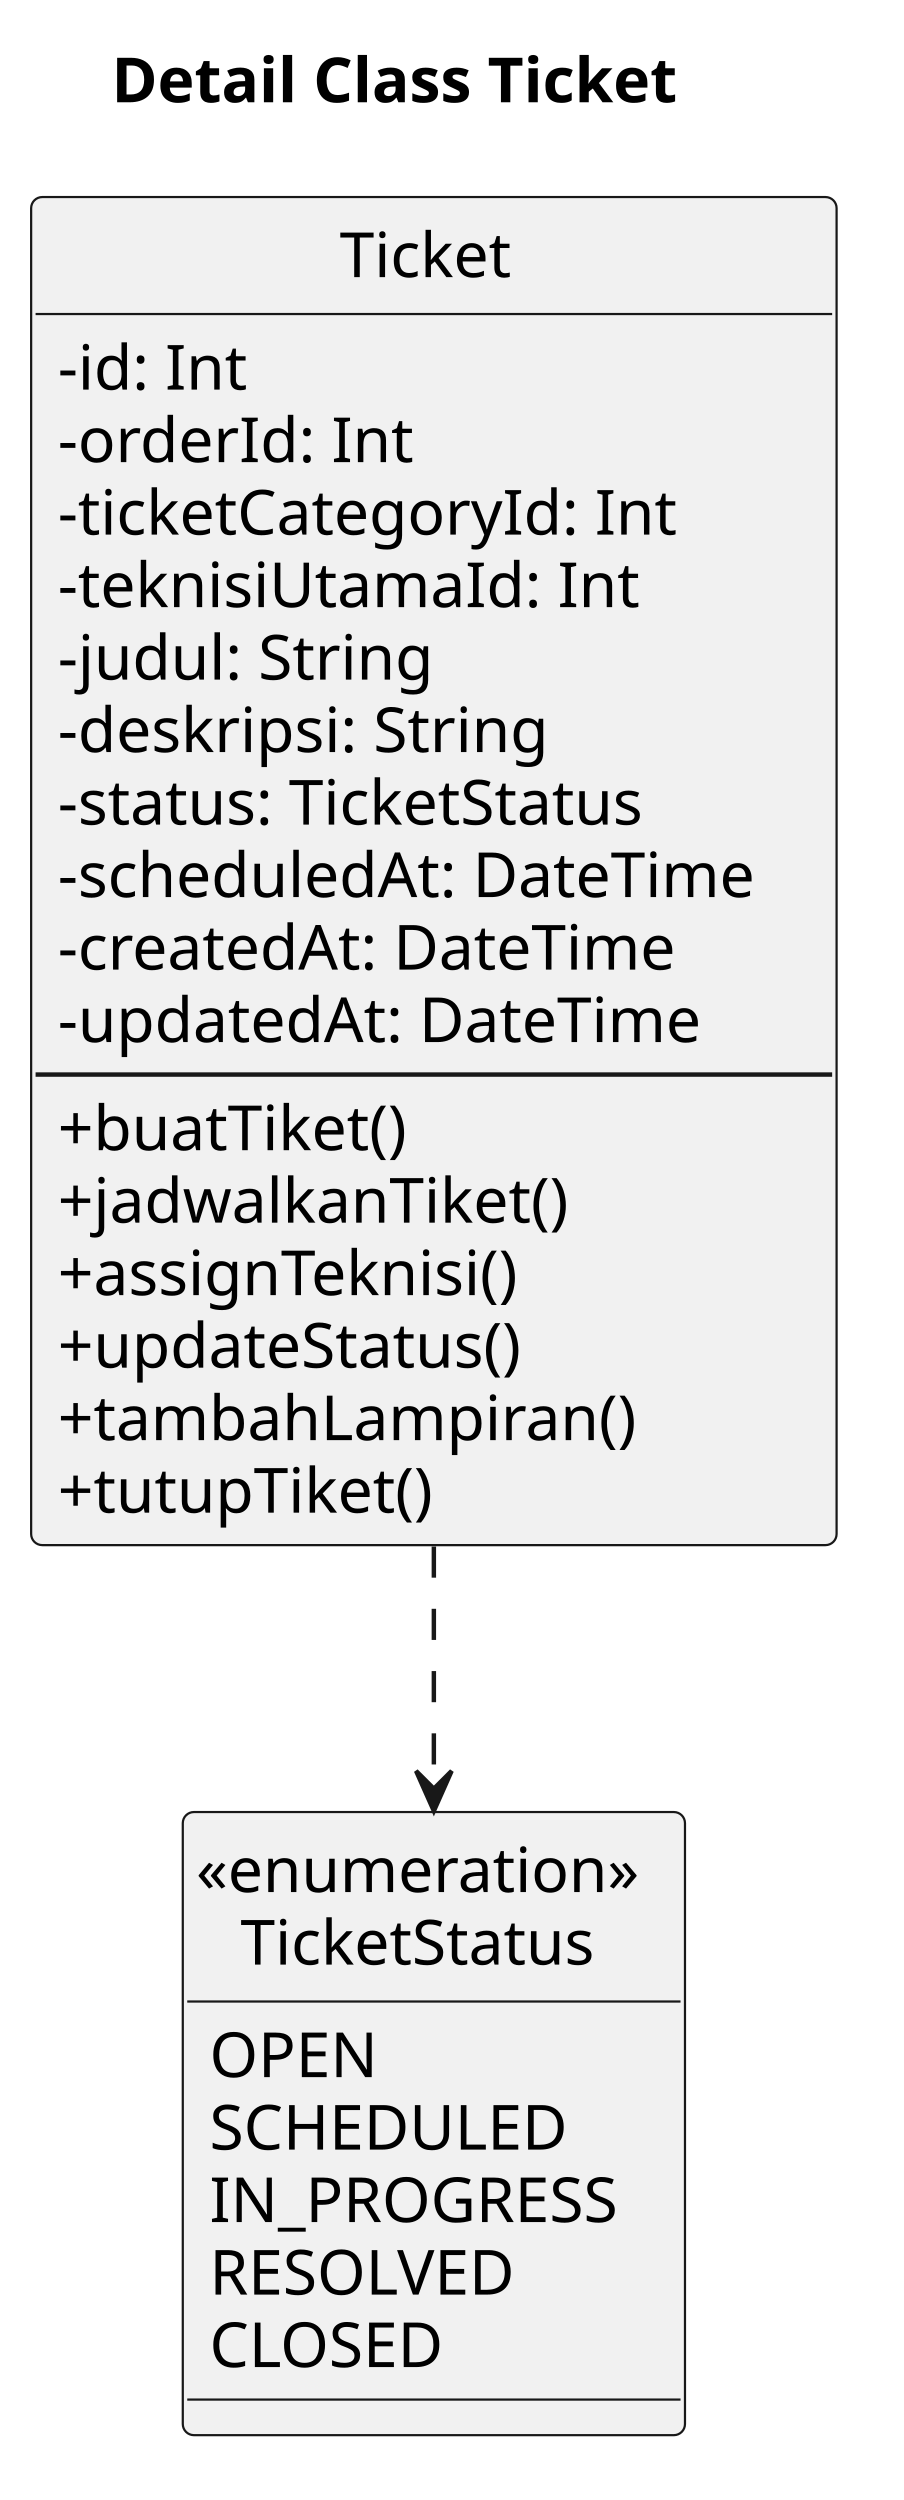
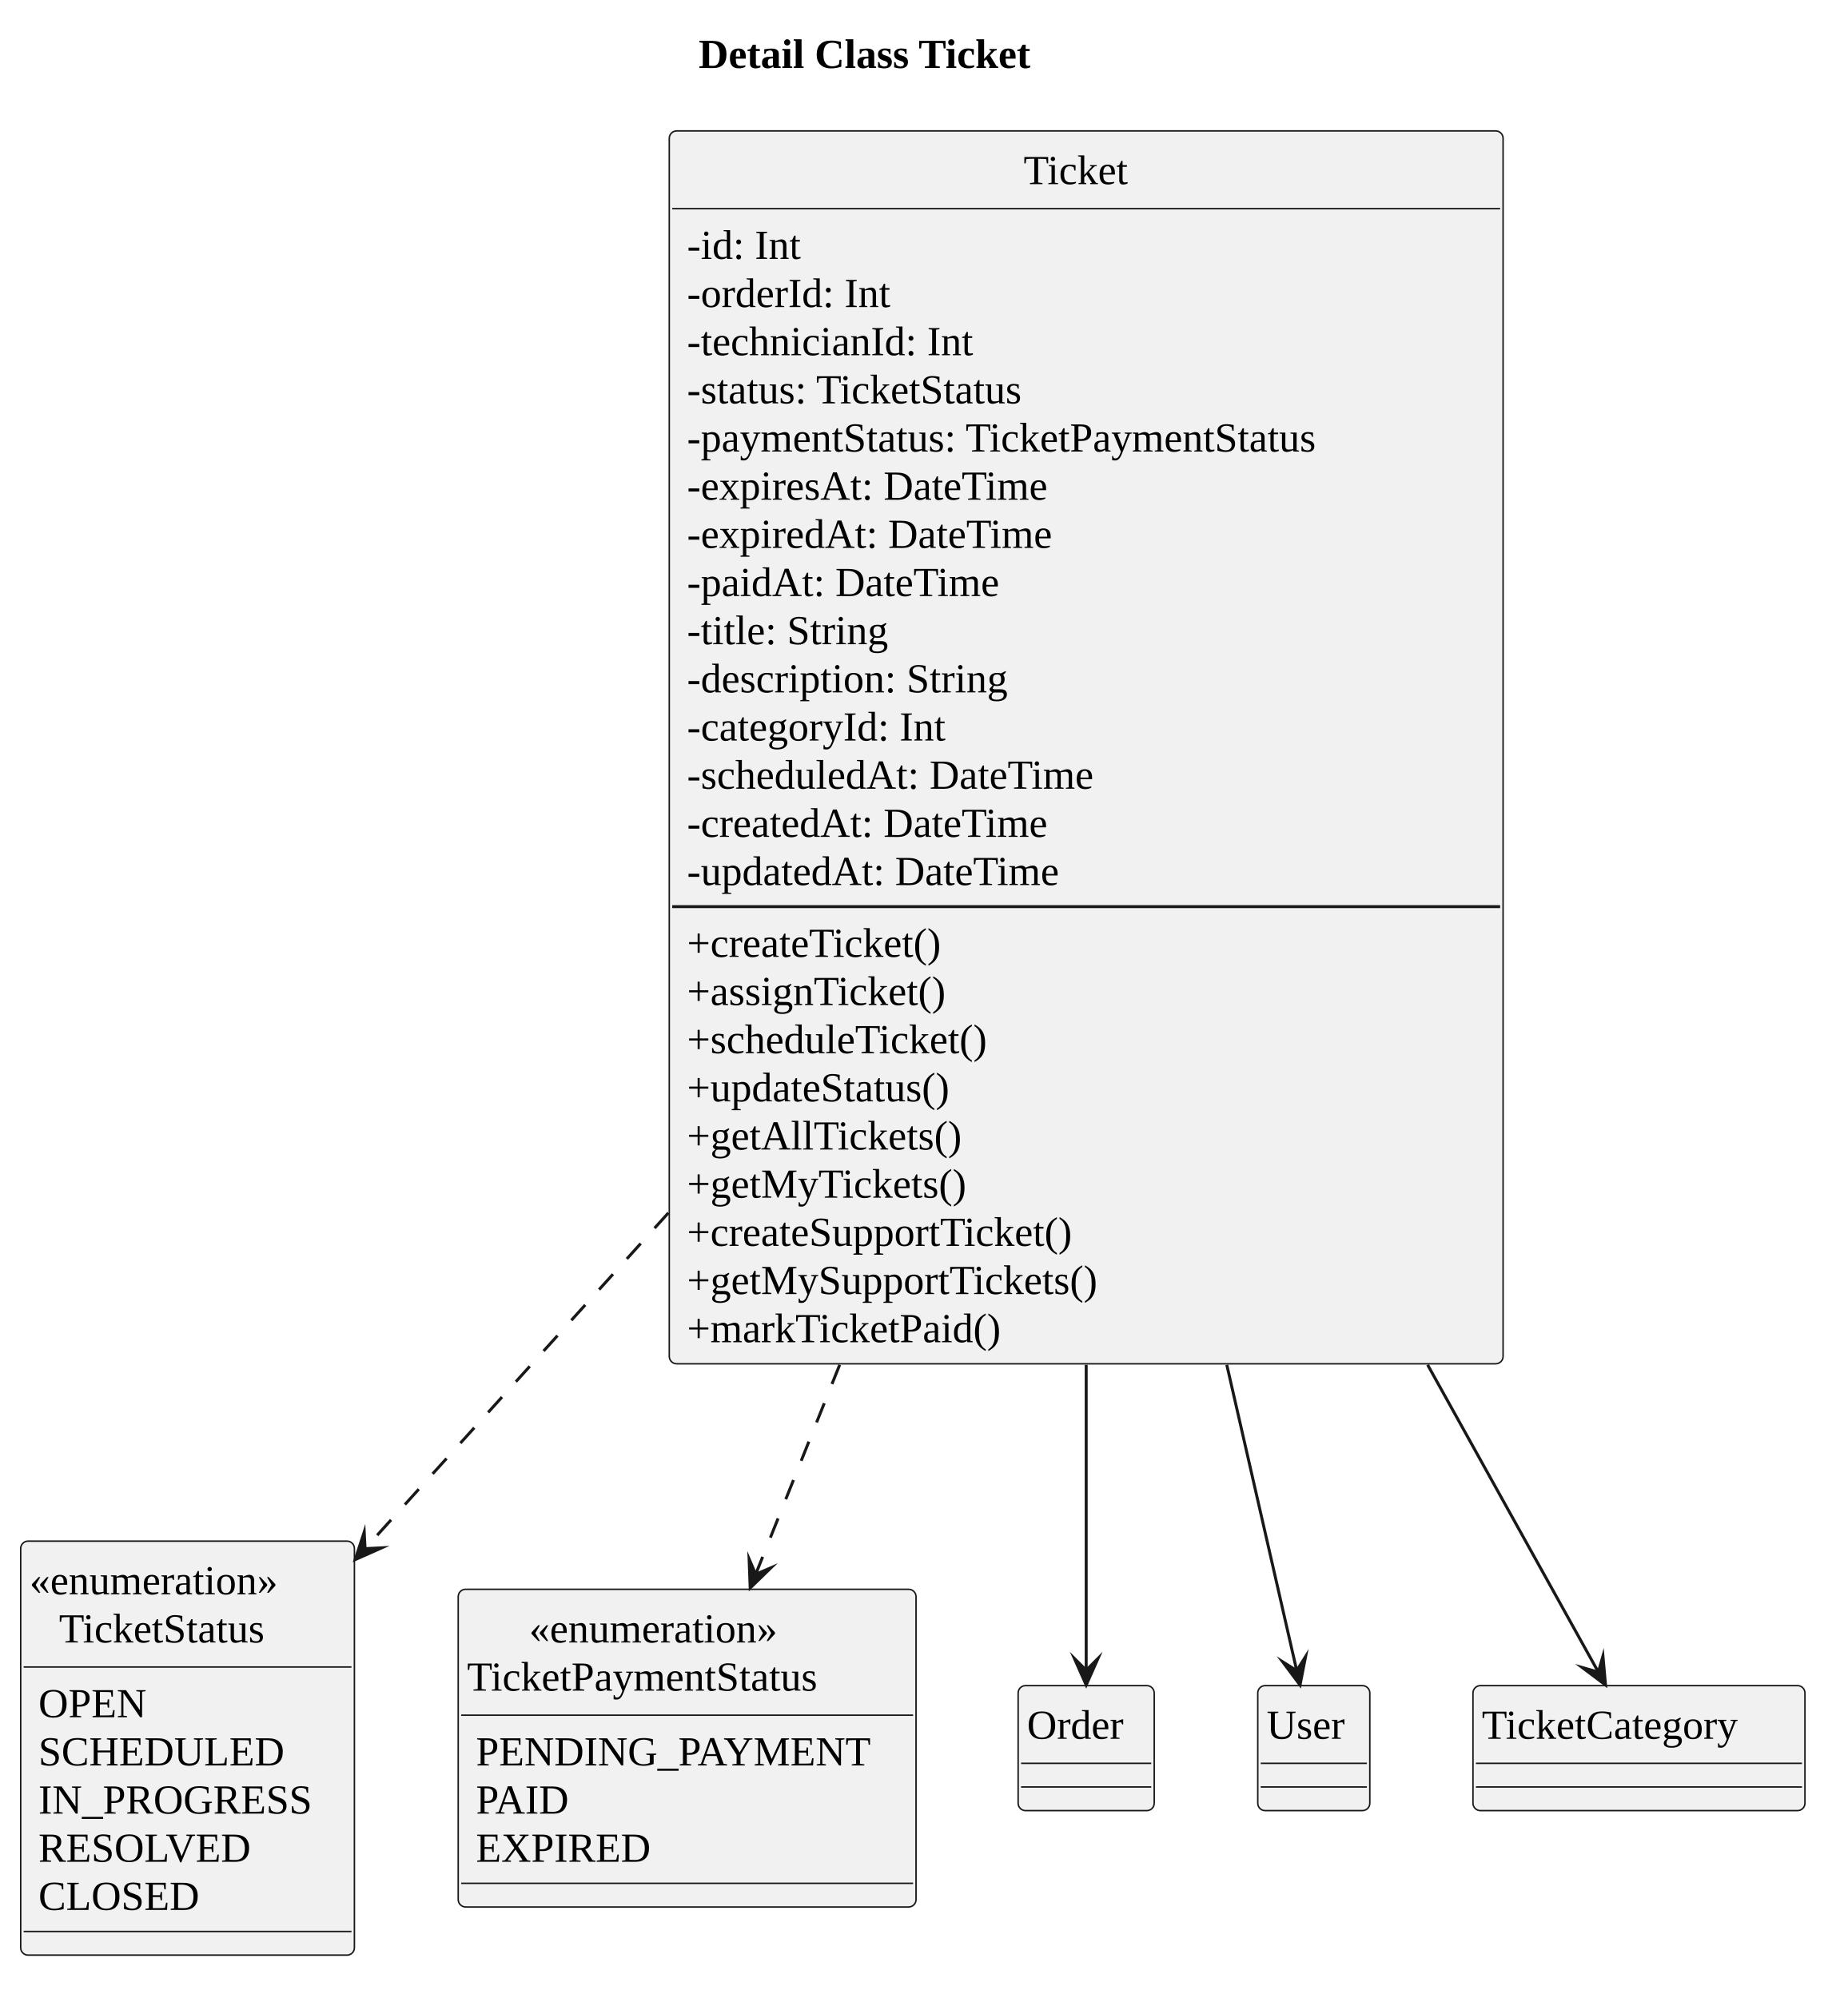
- <svg xmlns="http://www.w3.org/2000/svg" contentStyleType="text/css" data-diagram-type="CLASS" height="562px" preserveAspectRatio="none" style="width:203px;height:562px;background:#FFFFFF;" version="1.1" viewBox="0 0 203 562" width="203px" zoomAndPan="magnify">
+ <svg xmlns="http://www.w3.org/2000/svg" version="1.1" data-diagram-type="CLASS" style="width:625px;height:676px;background:#FFFFFF;" width="625px" height="676px" viewBox="0 0 625 676" zoomAndPan="magnify" preserveAspectRatio="none" contentStyleType="text/css">
  <defs />
  <g>
    <g class="title" data-source-line="1">
-       <text fill="#000000" font-family="sans-serif" font-size="14" font-weight="700" lengthAdjust="spacing" textLength="145.934" x="25.066" y="22.995">Detail Class Ticket</text>
+       <text x="236.333" y="22.995" fill="#000000" font-size="14" lengthAdjust="spacing" textLength="145.934" font-weight="700" font-family="'Times New Roman'">Detail Class Ticket</text>
    </g>
-     <g class="entity" data-qualified-name="Ticket" data-source-line="6" id="ent0002">
-       <rect fill="#F1F1F1" height="303.047" rx="2.5" ry="2.5" style="stroke:#181818;stroke-width:0.5;" width="181.066" x="7" y="44.297" />
-       <text fill="#000000" font-family="sans-serif" font-size="14" lengthAdjust="spacing" textLength="42.349" x="76.359" y="62.292">Ticket</text>
-       <line style="stroke:#181818;stroke-width:0.5;" x1="8" x2="187.066" y1="70.594" y2="70.594" />
-       <text fill="#000000" font-family="sans-serif" font-size="14" lengthAdjust="spacing" textLength="45.486" x="13" y="87.589">-id: Int</text>
-       <text fill="#000000" font-family="sans-serif" font-size="14" lengthAdjust="spacing" textLength="83.303" x="13" y="103.886">-orderId: Int</text>
-       <text fill="#000000" font-family="sans-serif" font-size="14" lengthAdjust="spacing" textLength="148.962" x="13" y="120.183">-ticketCategoryId: Int</text>
-       <text fill="#000000" font-family="sans-serif" font-size="14" lengthAdjust="spacing" textLength="138.414" x="13" y="136.48">-teknisiUtamaId: Int</text>
-       <text fill="#000000" font-family="sans-serif" font-size="14" lengthAdjust="spacing" textLength="90.412" x="13" y="152.776">-judul: String</text>
-       <text fill="#000000" font-family="sans-serif" font-size="14" lengthAdjust="spacing" textLength="118.617" x="13" y="169.073">-deskripsi: String</text>
-       <text fill="#000000" font-family="sans-serif" font-size="14" lengthAdjust="spacing" textLength="144.197" x="13" y="185.37">-status: TicketStatus</text>
-       <text fill="#000000" font-family="sans-serif" font-size="14" lengthAdjust="spacing" textLength="169.066" x="13" y="201.667">-scheduledAt: DateTime</text>
-       <text fill="#000000" font-family="sans-serif" font-size="14" lengthAdjust="spacing" textLength="151.074" x="13" y="217.964">-createdAt: DateTime</text>
-       <text fill="#000000" font-family="sans-serif" font-size="14" lengthAdjust="spacing" textLength="155.654" x="13" y="234.261">-updatedAt: DateTime</text>
-       <line style="stroke:#181818;stroke-width:1;" x1="8" x2="187.066" y1="241.562" y2="241.562" />
-       <text fill="#000000" font-family="sans-serif" font-size="14" lengthAdjust="spacing" textLength="89.134" x="13" y="258.558">+buatTiket()</text>
-       <text fill="#000000" font-family="sans-serif" font-size="14" lengthAdjust="spacing" textLength="128.14" x="13" y="274.854">+jadwalkanTiket()</text>
-       <text fill="#000000" font-family="sans-serif" font-size="14" lengthAdjust="spacing" textLength="116.689" x="13" y="291.151">+assignTeknisi()</text>
-       <text fill="#000000" font-family="sans-serif" font-size="14" lengthAdjust="spacing" textLength="116.594" x="13" y="307.448">+updateStatus()</text>
-       <text fill="#000000" font-family="sans-serif" font-size="14" lengthAdjust="spacing" textLength="142.7" x="13" y="323.745">+tambahLampiran()</text>
-       <text fill="#000000" font-family="sans-serif" font-size="14" lengthAdjust="spacing" textLength="94.917" x="13" y="340.042">+tutupTiket()</text>
+     <g class="entity" data-qualified-name="Ticket" id="ent0001" data-source-line="8">
+       <rect x="226.41" y="44.297" width="282.074" height="417.125" fill="#F1F1F1" style="stroke:#181818;stroke-width:0.5;" rx="2.5" ry="2.5" />
+       <text x="346.273" y="62.292" fill="#000000" font-size="14" lengthAdjust="spacing" textLength="42.349" font-family="'Times New Roman'">Ticket</text>
+       <line x1="227.41" y1="70.594" x2="507.484" y2="70.594" style="stroke:#181818;stroke-width:0.5;" />
+       <text x="232.41" y="87.589" fill="#000000" font-size="14" lengthAdjust="spacing" textLength="45.486" font-family="'Times New Roman'">-id: Int</text>
+       <text x="232.41" y="103.886" fill="#000000" font-size="14" lengthAdjust="spacing" textLength="83.303" font-family="'Times New Roman'">-orderId: Int</text>
+       <text x="232.41" y="120.183" fill="#000000" font-size="14" lengthAdjust="spacing" textLength="118.2" font-family="'Times New Roman'">-technicianId: Int</text>
+       <text x="232.41" y="136.48" fill="#000000" font-size="14" lengthAdjust="spacing" textLength="144.197" font-family="'Times New Roman'">-status: TicketStatus</text>
+       <text x="232.41" y="152.776" fill="#000000" font-size="14" lengthAdjust="spacing" textLength="270.074" font-family="'Times New Roman'">-paymentStatus: TicketPaymentStatus</text>
+       <text x="232.41" y="169.073" fill="#000000" font-size="14" lengthAdjust="spacing" textLength="148.777" font-family="'Times New Roman'">-expiresAt: DateTime</text>
+       <text x="232.41" y="185.37" fill="#000000" font-size="14" lengthAdjust="spacing" textLength="150.37" font-family="'Times New Roman'">-expiredAt: DateTime</text>
+       <text x="232.41" y="201.667" fill="#000000" font-size="14" lengthAdjust="spacing" textLength="127.682" font-family="'Times New Roman'">-paidAt: DateTime</text>
+       <text x="232.41" y="217.964" fill="#000000" font-size="14" lengthAdjust="spacing" textLength="83.371" font-family="'Times New Roman'">-title: String</text>
+       <text x="232.41" y="234.261" fill="#000000" font-size="14" lengthAdjust="spacing" textLength="133.841" font-family="'Times New Roman'">-description: String</text>
+       <text x="232.41" y="250.558" fill="#000000" font-size="14" lengthAdjust="spacing" textLength="107.598" font-family="'Times New Roman'">-categoryId: Int</text>
+       <text x="232.41" y="266.854" fill="#000000" font-size="14" lengthAdjust="spacing" textLength="169.066" font-family="'Times New Roman'">-scheduledAt: DateTime</text>
+       <text x="232.41" y="283.151" fill="#000000" font-size="14" lengthAdjust="spacing" textLength="151.074" font-family="'Times New Roman'">-createdAt: DateTime</text>
+       <text x="232.41" y="299.448" fill="#000000" font-size="14" lengthAdjust="spacing" textLength="155.654" font-family="'Times New Roman'">-updatedAt: DateTime</text>
+       <line x1="227.41" y1="306.75" x2="507.484" y2="306.75" style="stroke:#181818;stroke-width:1;" />
+       <text x="232.41" y="323.745" fill="#000000" font-size="14" lengthAdjust="spacing" textLength="109.751" font-family="'Times New Roman'">+createTicket()</text>
+       <text x="232.41" y="340.042" fill="#000000" font-size="14" lengthAdjust="spacing" textLength="109.819" font-family="'Times New Roman'">+assignTicket()</text>
+       <text x="232.41" y="356.339" fill="#000000" font-size="14" lengthAdjust="spacing" textLength="127.743" font-family="'Times New Roman'">+scheduleTicket()</text>
+       <text x="232.41" y="372.636" fill="#000000" font-size="14" lengthAdjust="spacing" textLength="116.594" font-family="'Times New Roman'">+updateStatus()</text>
+       <text x="232.41" y="388.933" fill="#000000" font-size="14" lengthAdjust="spacing" textLength="112.643" font-family="'Times New Roman'">+getAllTickets()</text>
+       <text x="232.41" y="405.229" fill="#000000" font-size="14" lengthAdjust="spacing" textLength="115.65" font-family="'Times New Roman'">+getMyTickets()</text>
+       <text x="232.41" y="421.526" fill="#000000" font-size="14" lengthAdjust="spacing" textLength="165.095" font-family="'Times New Roman'">+createSupportTicket()</text>
+       <text x="232.41" y="437.823" fill="#000000" font-size="14" lengthAdjust="spacing" textLength="170.994" font-family="'Times New Roman'">+getMySupportTickets()</text>
+       <text x="232.41" y="454.12" fill="#000000" font-size="14" lengthAdjust="spacing" textLength="130.881" font-family="'Times New Roman'">+markTicketPaid()</text>
    </g>
-     <g class="entity" data-qualified-name="TicketStatus" data-source-line="26" id="ent0003">
-       <rect fill="#F1F1F1" height="140.078" rx="2.5" ry="2.5" style="stroke:#181818;stroke-width:0.5;" width="112.894" x="41.09" y="407.347" />
-       <text fill="#000000" font-family="sans-serif" font-size="14" lengthAdjust="spacing" textLength="106.894" x="44.09" y="425.342">«enumeration»</text>
-       <text fill="#000000" font-family="sans-serif" font-size="14" lengthAdjust="spacing" textLength="86.96" x="54.057" y="441.639">TicketStatus</text>
-       <line style="stroke:#181818;stroke-width:0.5;" x1="42.09" x2="152.984" y1="449.941" y2="449.941" />
-       <text fill="#000000" font-family="sans-serif" font-size="14" lengthAdjust="spacing" textLength="38.78" x="47.09" y="466.936">OPEN</text>
-       <text fill="#000000" font-family="sans-serif" font-size="14" lengthAdjust="spacing" textLength="86.488" x="47.09" y="483.233">SCHEDULED</text>
-       <text fill="#000000" font-family="sans-serif" font-size="14" lengthAdjust="spacing" textLength="97.986" x="47.09" y="499.529">IN_PROGRESS</text>
-       <text fill="#000000" font-family="sans-serif" font-size="14" lengthAdjust="spacing" textLength="75.482" x="47.09" y="515.826">RESOLVED</text>
-       <text fill="#000000" font-family="sans-serif" font-size="14" lengthAdjust="spacing" textLength="57.107" x="47.09" y="532.123">CLOSED</text>
-       <line style="stroke:#181818;stroke-width:0.5;" x1="42.09" x2="152.984" y1="539.425" y2="539.425" />
+     <g class="entity" data-qualified-name="TicketStatus" id="ent0002" data-source-line="35">
+       <rect x="7" y="521.417" width="112.894" height="140.078" fill="#F1F1F1" style="stroke:#181818;stroke-width:0.5;" rx="2.5" ry="2.5" />
+       <text x="10" y="539.412" fill="#000000" font-size="14" lengthAdjust="spacing" textLength="106.894" font-family="'Times New Roman'">«enumeration»</text>
+       <text x="19.967" y="555.709" fill="#000000" font-size="14" lengthAdjust="spacing" textLength="86.96" font-family="'Times New Roman'">TicketStatus</text>
+       <line x1="8" y1="564.011" x2="118.894" y2="564.011" style="stroke:#181818;stroke-width:0.5;" />
+       <text x="13" y="581.006" fill="#000000" font-size="14" lengthAdjust="spacing" textLength="38.78" font-family="'Times New Roman'">OPEN</text>
+       <text x="13" y="597.303" fill="#000000" font-size="14" lengthAdjust="spacing" textLength="86.488" font-family="'Times New Roman'">SCHEDULED</text>
+       <text x="13" y="613.6" fill="#000000" font-size="14" lengthAdjust="spacing" textLength="97.986" font-family="'Times New Roman'">IN_PROGRESS</text>
+       <text x="13" y="629.896" fill="#000000" font-size="14" lengthAdjust="spacing" textLength="75.482" font-family="'Times New Roman'">RESOLVED</text>
+       <text x="13" y="646.193" fill="#000000" font-size="14" lengthAdjust="spacing" textLength="57.107" font-family="'Times New Roman'">CLOSED</text>
+       <line x1="8" y1="653.495" x2="118.894" y2="653.495" style="stroke:#181818;stroke-width:0.5;" />
    </g>
-     <g class="link" data-entity-1="ent0002" data-entity-2="ent0003" data-link-type="dependency" data-source-line="34" id="lnk4">
-       <path codeLine="34" d="M97.53,347.657 C97.53,368.417 97.53,382.847 97.53,401.107" fill="none" id="Ticket-to-TicketStatus" style="stroke:#181818;stroke-width:1;stroke-dasharray:7,7;" />
-       <polygon fill="#181818" points="97.53,407.107,101.53,398.107,97.53,402.107,93.53,398.107,97.53,407.107" style="stroke:#181818;stroke-width:1;" />
+     <g class="entity" data-qualified-name="TicketPaymentStatus" id="ent0003" data-source-line="43">
+       <rect x="155.01" y="537.717" width="154.88" height="107.484" fill="#F1F1F1" style="stroke:#181818;stroke-width:0.5;" rx="2.5" ry="2.5" />
+       <text x="179.003" y="555.712" fill="#000000" font-size="14" lengthAdjust="spacing" textLength="106.894" font-family="'Times New Roman'">«enumeration»</text>
+       <text x="158.01" y="572.009" fill="#000000" font-size="14" lengthAdjust="spacing" textLength="148.88" font-family="'Times New Roman'">TicketPaymentStatus</text>
+       <line x1="156.01" y1="580.311" x2="308.89" y2="580.311" style="stroke:#181818;stroke-width:0.5;" />
+       <text x="161.01" y="597.306" fill="#000000" font-size="14" lengthAdjust="spacing" textLength="137.512" font-family="'Times New Roman'">PENDING_PAYMENT</text>
+       <text x="161.01" y="613.603" fill="#000000" font-size="14" lengthAdjust="spacing" textLength="32.929" font-family="'Times New Roman'">PAID</text>
+       <text x="161.01" y="629.899" fill="#000000" font-size="14" lengthAdjust="spacing" textLength="60.361" font-family="'Times New Roman'">EXPIRED</text>
+       <line x1="156.01" y1="637.201" x2="308.89" y2="637.201" style="stroke:#181818;stroke-width:0.5;" />
+     </g>
+     <g class="entity" data-qualified-name="Order" id="ent0006" data-source-line="51">
+       <rect x="344.43" y="570.307" width="46.031" height="42.297" fill="#F1F1F1" style="stroke:#181818;stroke-width:0.5;" rx="2.5" ry="2.5" />
+       <text x="347.43" y="588.302" fill="#000000" font-size="14" lengthAdjust="spacing" textLength="40.031" font-family="'Times New Roman'">Order</text>
+       <line x1="345.43" y1="596.604" x2="389.461" y2="596.604" style="stroke:#181818;stroke-width:0.5;" />
+       <line x1="345.43" y1="604.604" x2="389.461" y2="604.604" style="stroke:#181818;stroke-width:0.5;" />
+     </g>
+     <g class="entity" data-qualified-name="User" id="ent0008" data-source-line="52">
+       <rect x="425.49" y="570.307" width="37.91" height="42.297" fill="#F1F1F1" style="stroke:#181818;stroke-width:0.5;" rx="2.5" ry="2.5" />
+       <text x="428.49" y="588.302" fill="#000000" font-size="14" lengthAdjust="spacing" textLength="31.91" font-family="'Times New Roman'">User</text>
+       <line x1="426.49" y1="596.604" x2="462.4" y2="596.604" style="stroke:#181818;stroke-width:0.5;" />
+       <line x1="426.49" y1="604.604" x2="462.4" y2="604.604" style="stroke:#181818;stroke-width:0.5;" />
+     </g>
+     <g class="entity" data-qualified-name="TicketCategory" id="ent0010" data-source-line="53">
+       <rect x="498.3" y="570.307" width="112.299" height="42.297" fill="#F1F1F1" style="stroke:#181818;stroke-width:0.5;" rx="2.5" ry="2.5" />
+       <text x="501.3" y="588.302" fill="#000000" font-size="14" lengthAdjust="spacing" textLength="106.299" font-family="'Times New Roman'">TicketCategory</text>
+       <line x1="499.3" y1="596.604" x2="609.599" y2="596.604" style="stroke:#181818;stroke-width:0.5;" />
+       <line x1="499.3" y1="604.604" x2="609.599" y2="604.604" style="stroke:#181818;stroke-width:0.5;" />
+     </g>
+     <g class="link" data-entity-1="ent0001" data-entity-2="ent0002" id="lnk4" data-source-line="49" data-link-type="dependency">
+       <path d="M226.13,410.337 C188.6,451.877 153.561,490.686 123.501,523.966" style="stroke:#181818;stroke-width:1;stroke-dasharray:7,7;" fill="none" id="Ticket-to-TicketStatus" codeLine="49" />
+       <polygon points="120.15,527.677,129.151,523.679,123.501,523.966,123.214,518.317,120.15,527.677" fill="#181818" style="stroke:#181818;stroke-width:1;stroke-linejoin:miter;stroke-miterlimit:10;" />
+     </g>
+     <g class="link" data-entity-1="ent0001" data-entity-2="ent0003" id="lnk5" data-source-line="50" data-link-type="dependency">
+       <path d="M284.06,461.767 C272.92,489.547 264.251,511.166 255.641,532.636" style="stroke:#181818;stroke-width:1;stroke-dasharray:7,7;" fill="none" id="Ticket-to-TicketPaymentStatus" codeLine="50" />
+       <polygon points="253.78,537.277,260.842,530.412,255.641,532.636,253.417,527.435,253.78,537.277" fill="#181818" style="stroke:#181818;stroke-width:1;stroke-linejoin:miter;stroke-miterlimit:10;" />
+     </g>
+     <g class="link" data-entity-1="ent0001" data-entity-2="ent0006" id="lnk7" data-source-line="51" data-link-type="dependency">
+       <path d="M367.45,461.767 C367.45,506.277 367.45,541.877 367.45,565.107" style="stroke:#181818;stroke-width:1;" fill="none" id="Ticket-to-Order" codeLine="51" />
+       <polygon points="367.45,570.107,371.45,561.107,367.45,565.107,363.45,561.107,367.45,570.107" fill="#181818" style="stroke:#181818;stroke-width:1;stroke-linejoin:miter;stroke-miterlimit:10;" />
+     </g>
+     <g class="link" data-entity-1="ent0001" data-entity-2="ent0008" id="lnk9" data-source-line="52" data-link-type="dependency">
+       <path d="M415.01,461.767 C425.19,506.277 433.366,542.003 438.676,565.233" style="stroke:#181818;stroke-width:1;" fill="none" id="Ticket-to-User" codeLine="52" />
+       <polygon points="439.79,570.107,441.684,560.442,438.676,565.233,433.885,562.225,439.79,570.107" fill="#181818" style="stroke:#181818;stroke-width:1;stroke-linejoin:miter;stroke-miterlimit:10;" />
+     </g>
+     <g class="link" data-entity-1="ent0001" data-entity-2="ent0010" id="lnk11" data-source-line="53" data-link-type="dependency">
+       <path d="M482.95,461.767 C507.68,506.277 527.801,542.506 540.711,565.736" style="stroke:#181818;stroke-width:1;" fill="none" id="Ticket-to-TicketCategory" codeLine="53" />
+       <polygon points="543.14,570.107,542.264,560.297,540.711,565.736,535.272,564.183,543.14,570.107" fill="#181818" style="stroke:#181818;stroke-width:1;stroke-linejoin:miter;stroke-miterlimit:10;" />
    </g>
  </g>
</svg>
